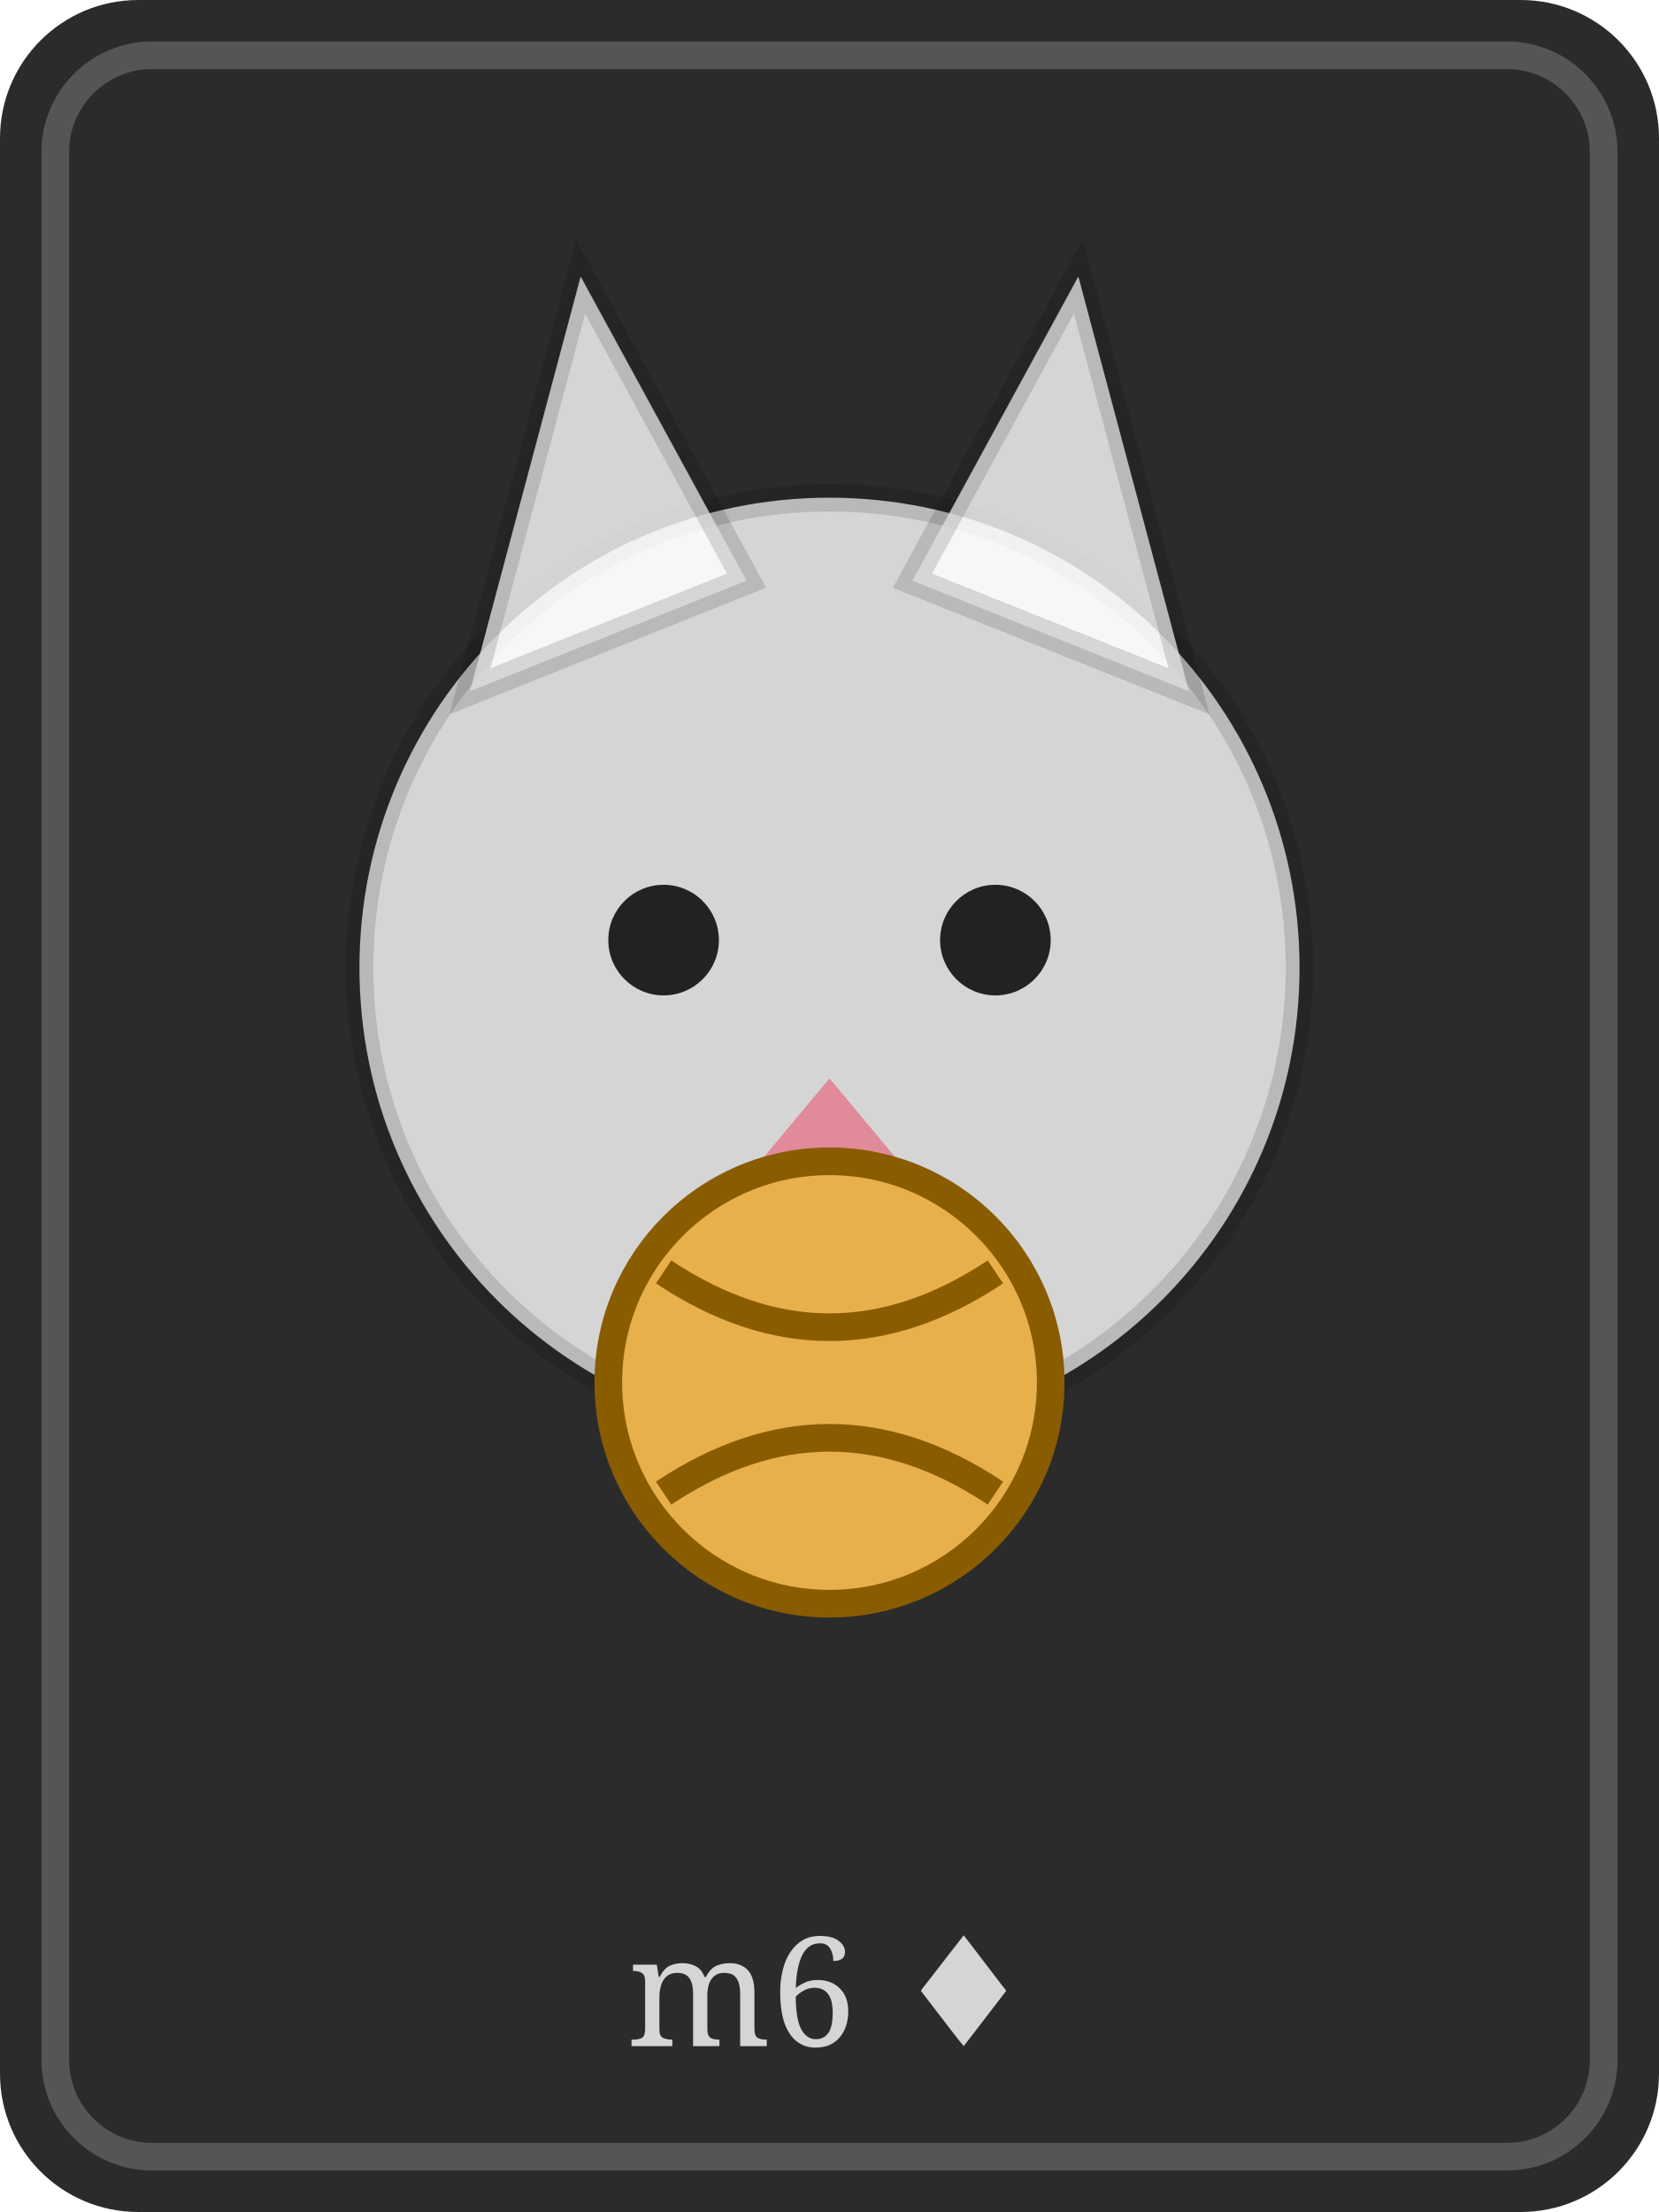
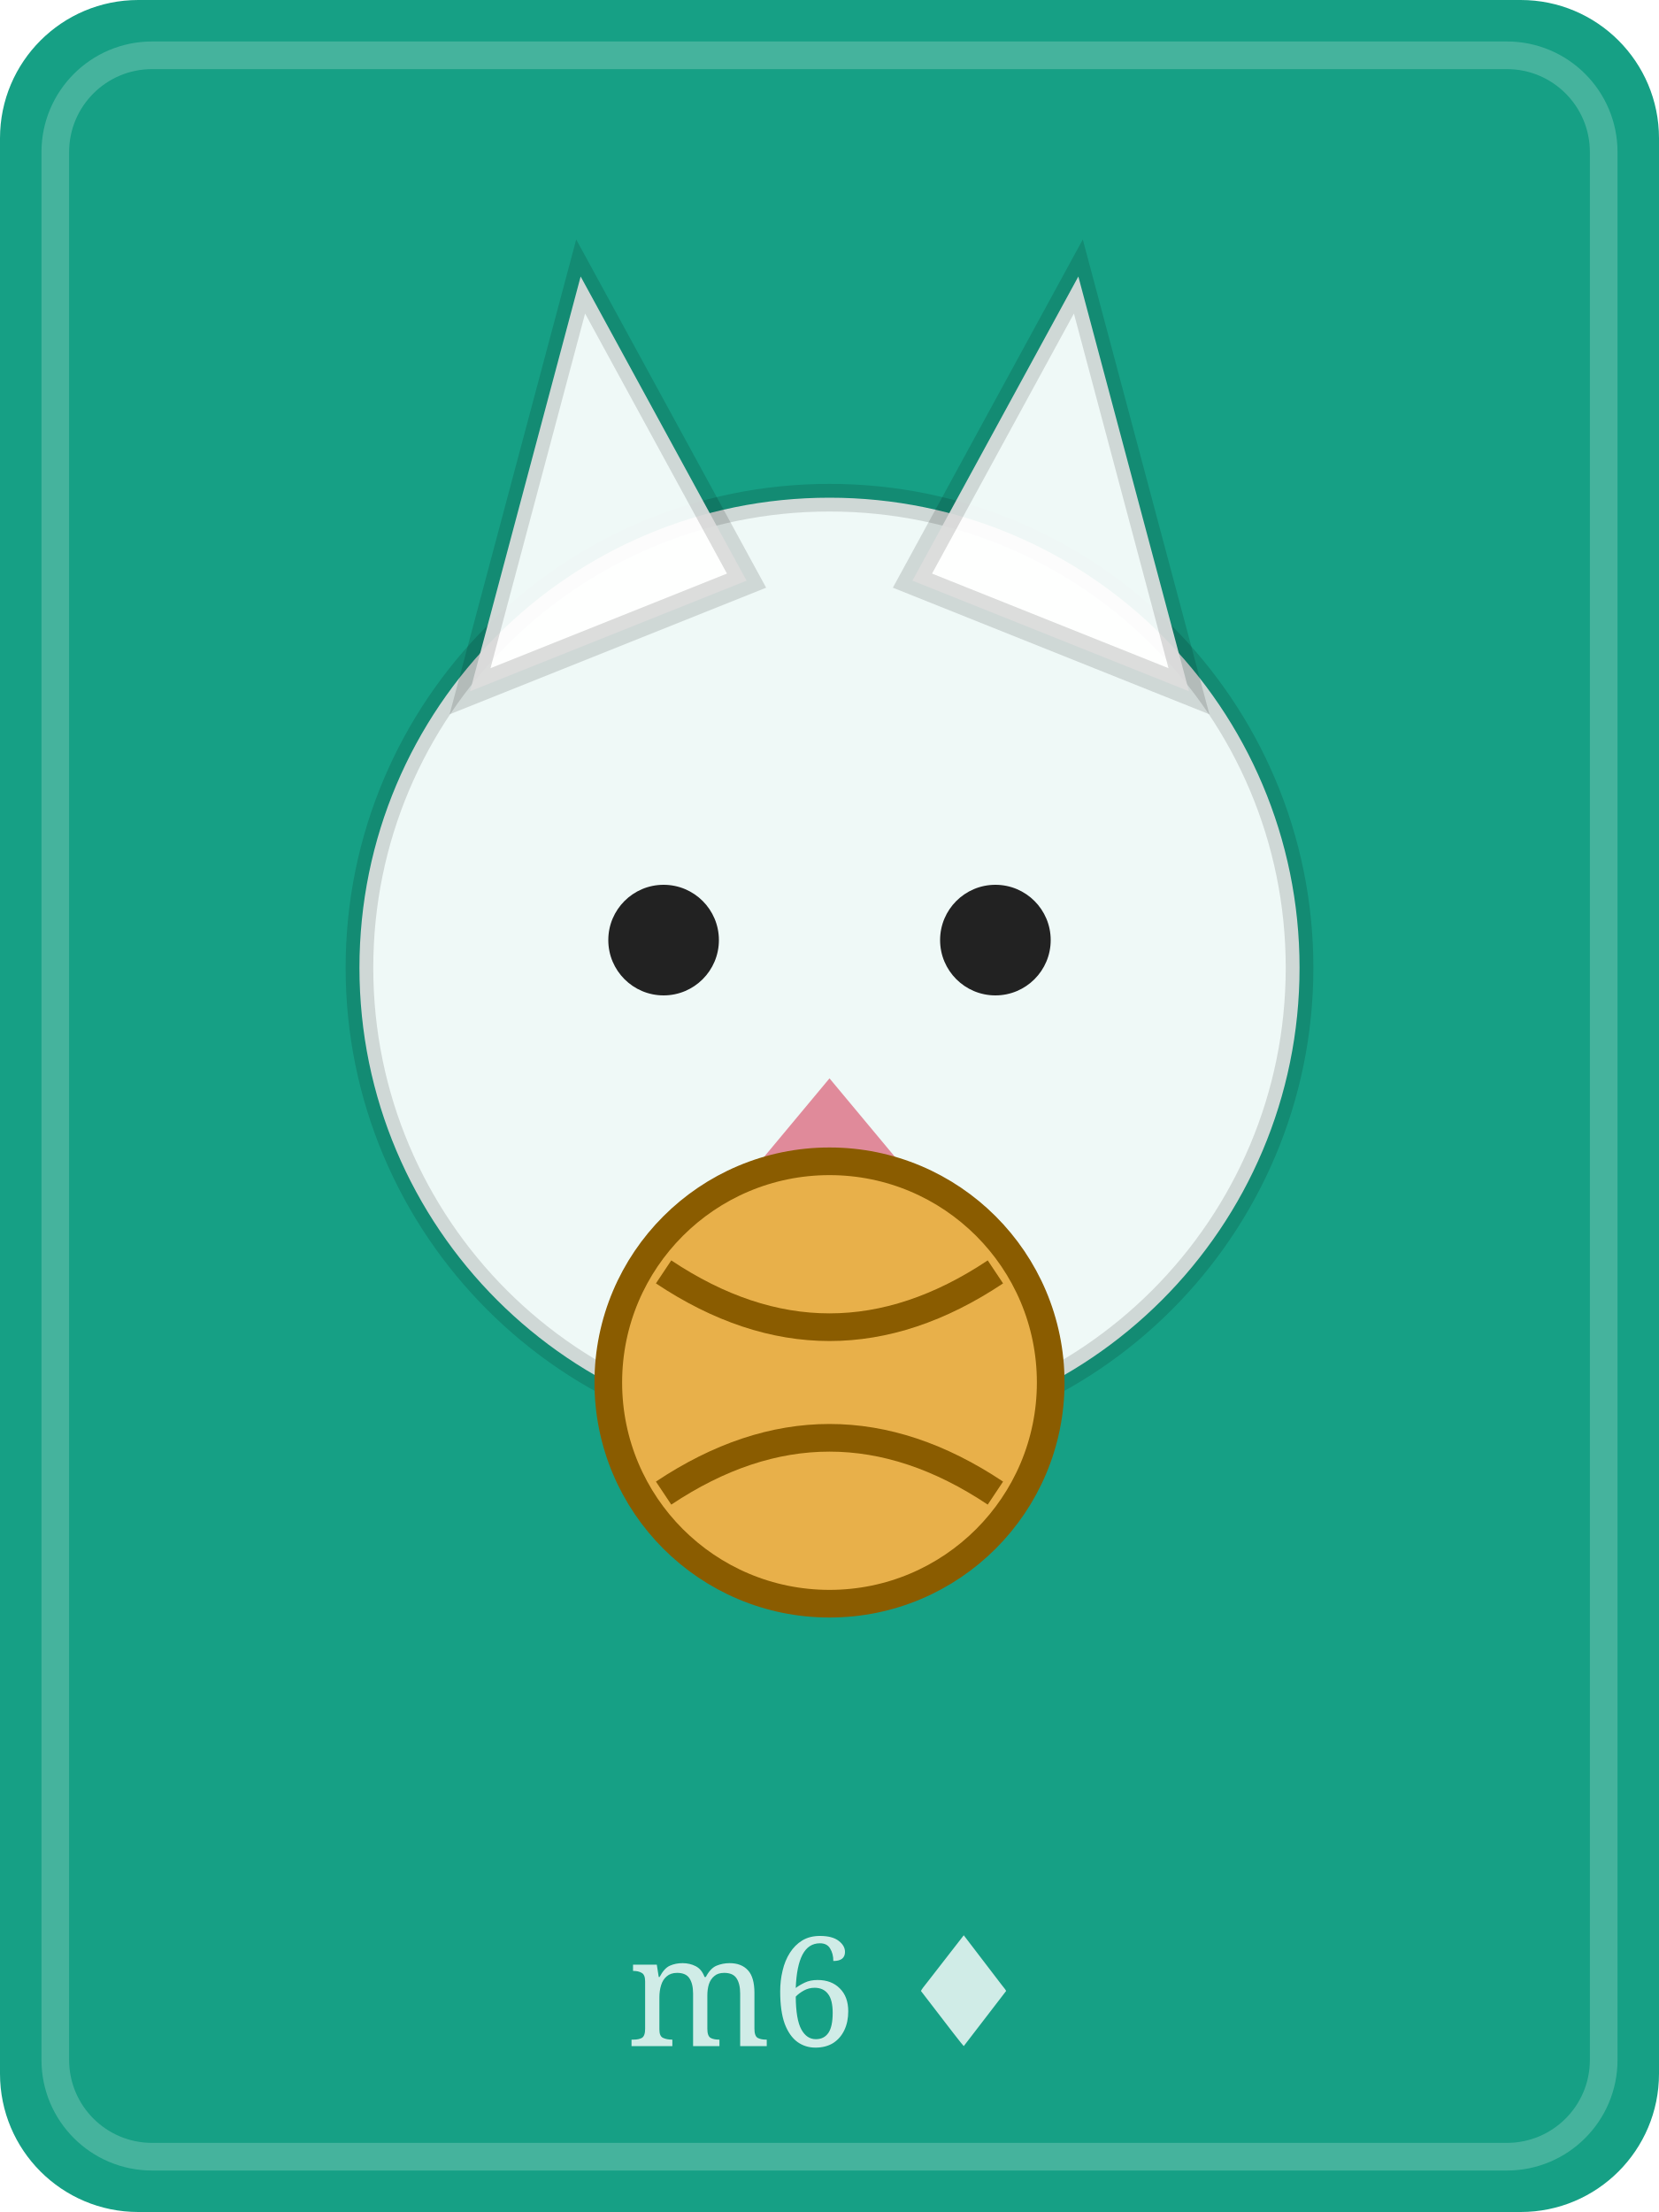
<svg xmlns="http://www.w3.org/2000/svg" viewBox="0 0 120 160">
-   <rect width="120" height="160" rx="10" fill="#2b2b2b" />
+   <rect width="120" height="160" rx="10" fill="#16a085" />
  <rect x="4" y="4" width="112" height="152" rx="7" fill="none" stroke="#ffffff33" stroke-width="2" />
-   <circle cx="60" cy="70" r="34" fill="#ffffffcc" stroke="#00000022" stroke-width="2" />
-   <polygon points="34,50 42,20 54,42" fill="#ffffffcc" stroke="#00000022" stroke-width="2" />
-   <polygon points="86,50 78,20 66,42" fill="#ffffffcc" stroke="#00000022" stroke-width="2" />
+   <circle cx="60" cy="70" r="34" fill="#ffffffee" stroke="#00000022" stroke-width="2" />
+   <polygon points="34,50 42,20 54,42" fill="#ffffffee" stroke="#00000022" stroke-width="2" />
+   <polygon points="86,50 78,20 66,42" fill="#ffffffee" stroke="#00000022" stroke-width="2" />
  <circle cx="48" cy="68" r="4" fill="#222" />
  <circle cx="72" cy="68" r="4" fill="#222" />
  <polygon points="60,78 55,84 65,84" fill="#e08a9a" />
  <circle cx="60" cy="100" r="16" fill="#e8b04a" stroke="#8a5c00" stroke-width="2" />
  <path d="M48,92 Q60,100 72,92 M48,108 Q60,100 72,108" stroke="#8a5c00" stroke-width="2" fill="none" />
  <text x="60" y="148" font-family="Georgia,serif" font-size="11" fill="#ffffffcc" text-anchor="middle">m6 ♦</text>
</svg>
